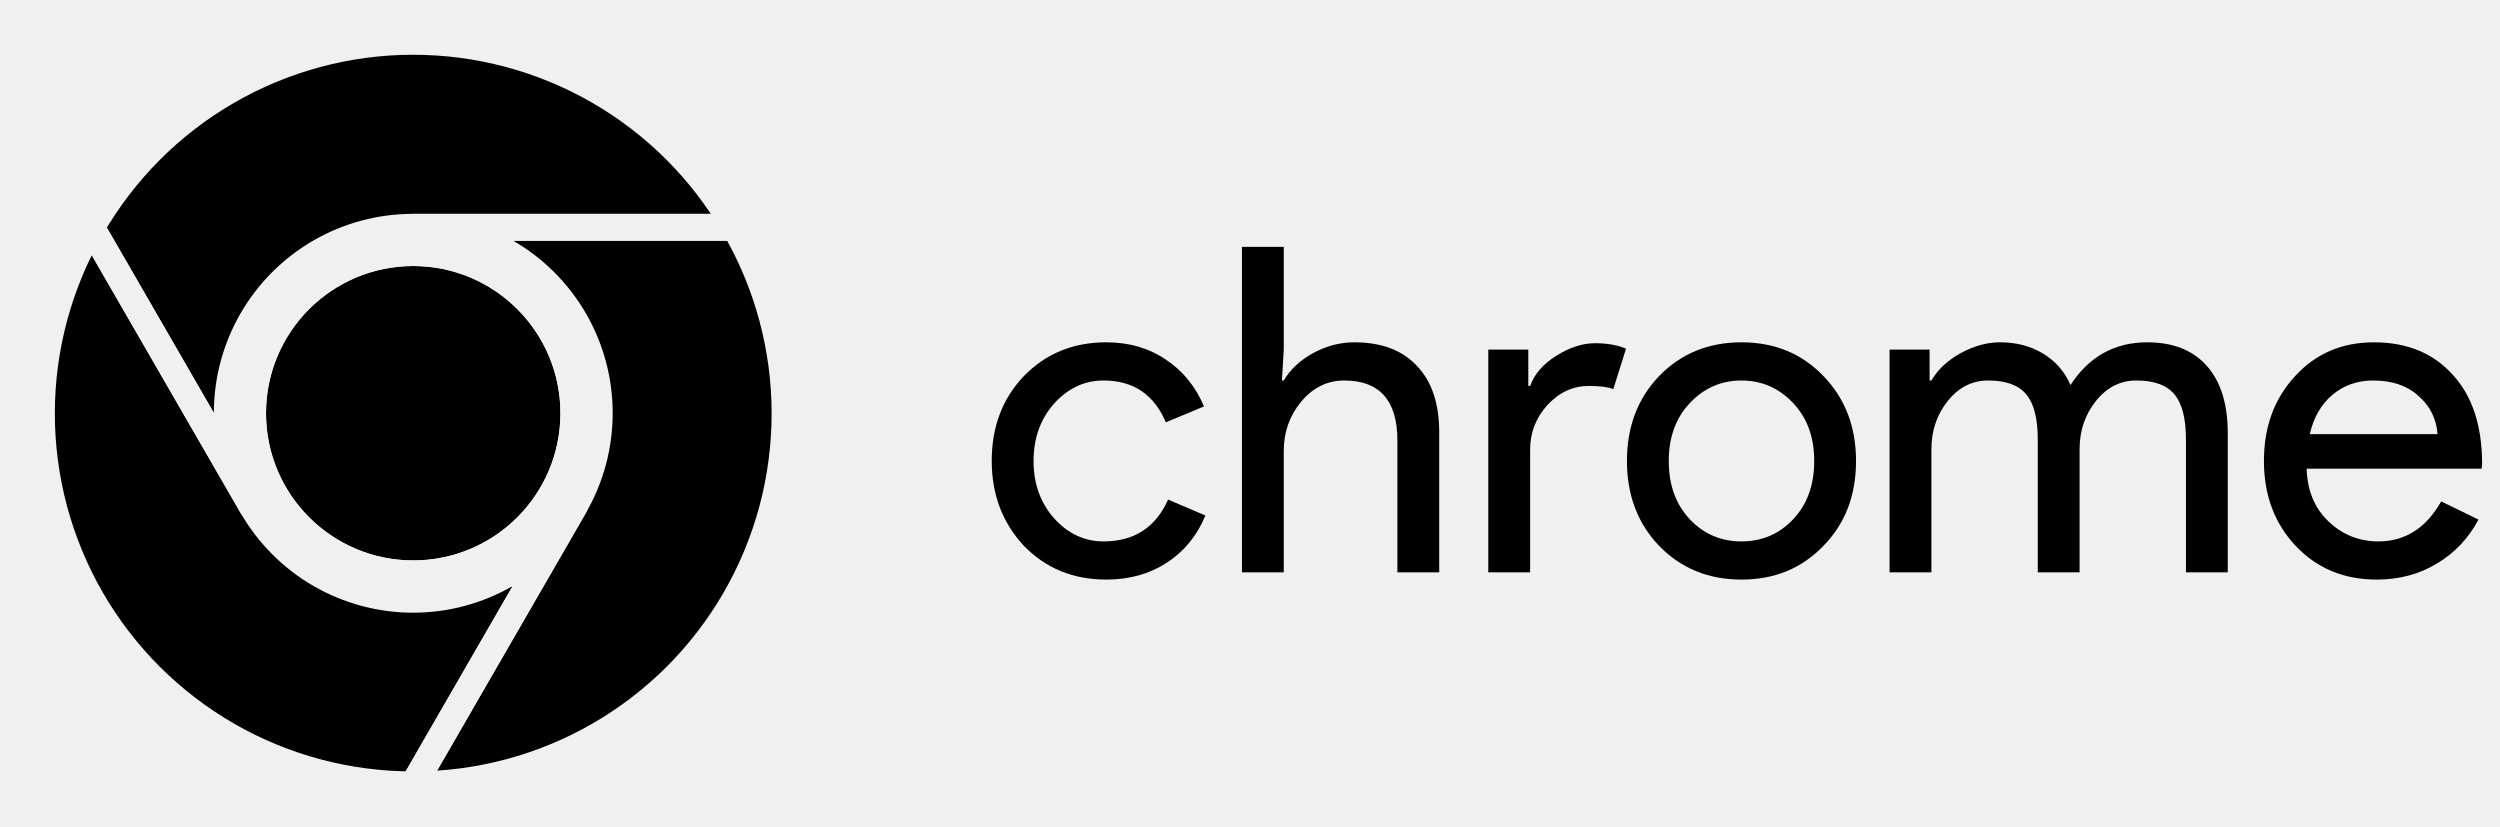
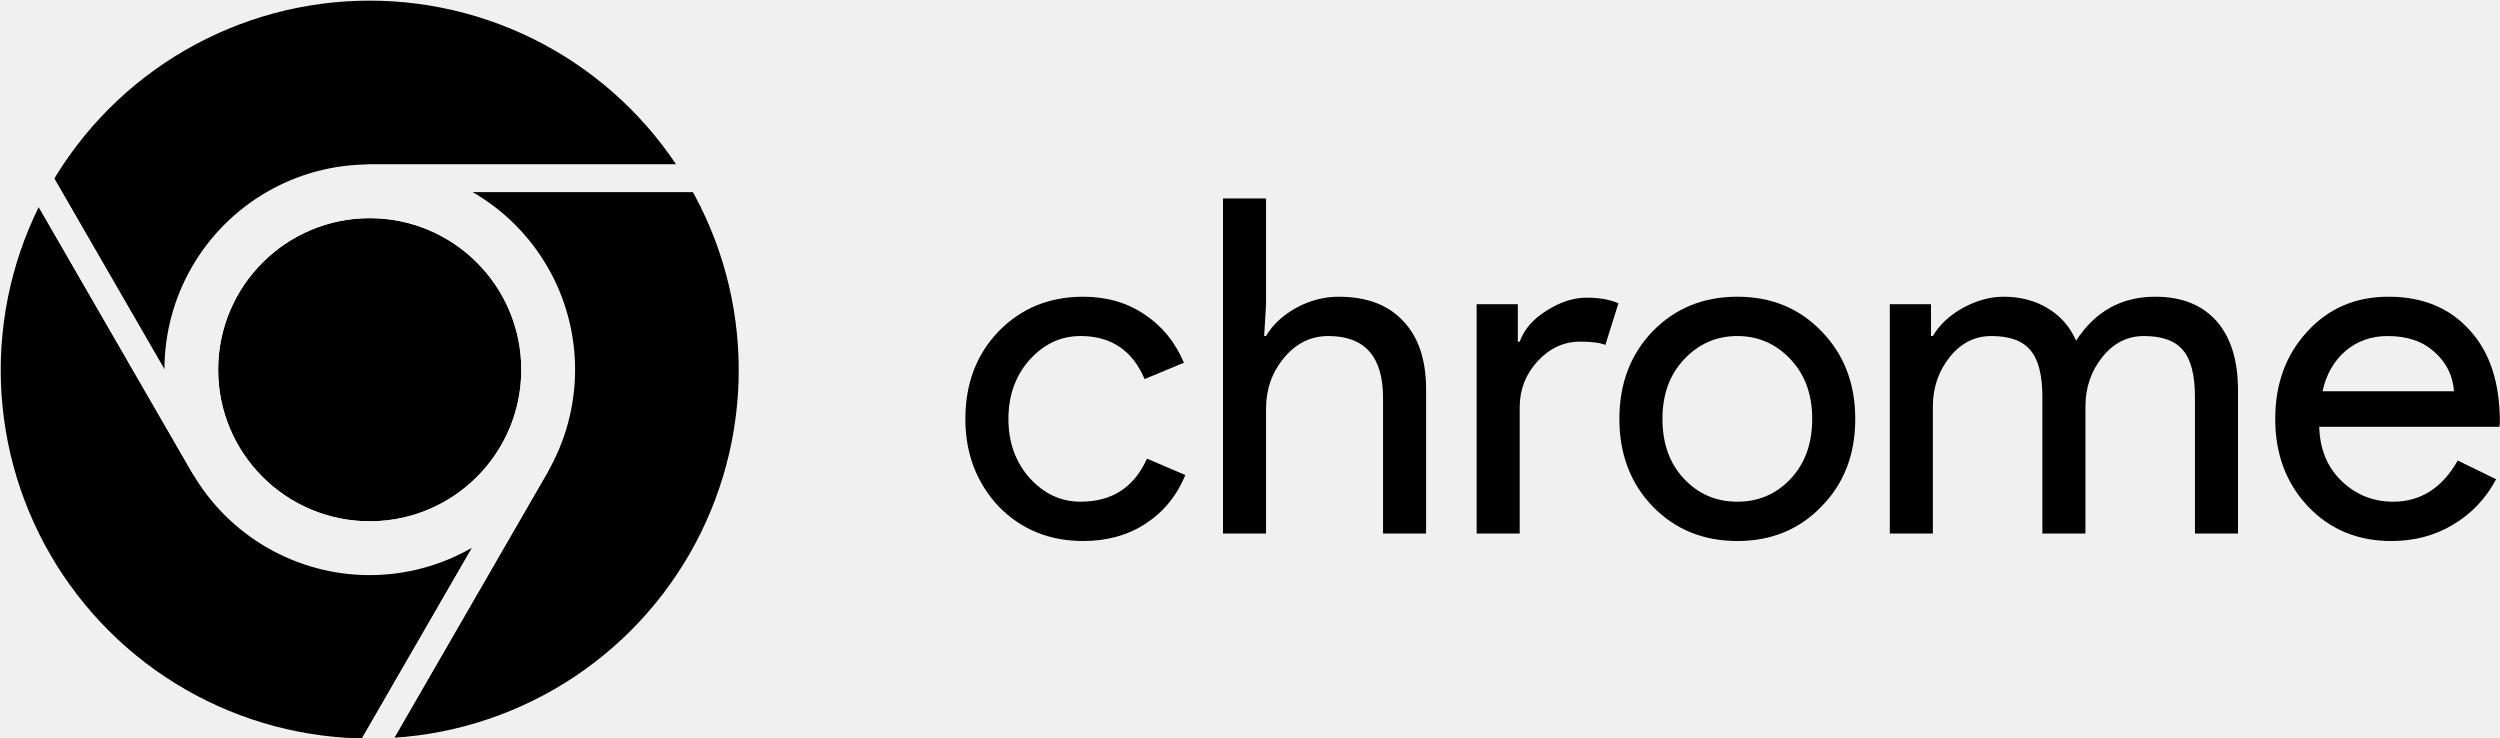
- <svg xmlns="http://www.w3.org/2000/svg" width="121" height="40" viewBox="0 0 121 40" fill="none">
+ <svg xmlns="http://www.w3.org/2000/svg" width="117.52" height="34.69" viewBox="2.62 2.62 117.52 34.69" fill="none">
  <defs>
    <mask id="cut" maskUnits="userSpaceOnUse" x="0" y="0" width="121" height="40">
      <rect width="121" height="40" fill="#fff" />
      <path d="M20 28.992C24.971 28.992 29 24.963 29 19.992C29 15.021 24.971 10.992 20 10.992C15.029 10.992 11 15.021 11 19.992C11 24.963 15.029 28.992 20 28.992Z" fill="#000" />
      <path d="M27.794 24.5L20.008 37.986C23.167 37.989 26.271 37.159 29.007 35.58C31.743 34.001 34.014 31.729 35.593 28.993C37.171 26.256 38 23.152 37.996 19.994C37.993 16.835 37.157 13.733 35.572 11H20L19.987 11.008C21.568 11.003 23.123 11.415 24.494 12.202C25.865 12.99 27.004 14.126 27.796 15.494C28.588 16.863 29.005 18.416 29.004 19.997C29.004 21.578 28.587 23.132 27.794 24.5V24.5Z" fill="none" stroke="#000" stroke-width="1.3" stroke-linejoin="round" />
      <path d="M12.206 24.5L4.42 11.015C2.838 13.749 2.005 16.852 2.004 20.011C2.004 23.169 2.836 26.273 4.416 29.008C5.997 31.742 8.27 34.012 11.008 35.589C13.745 37.165 16.849 37.992 20.008 37.986L27.794 24.5V24.485C27.008 25.857 25.874 26.997 24.506 27.791C23.139 28.584 21.586 29.003 20.004 29.005C18.423 29.006 16.869 28.59 15.5 27.799C14.131 27.009 12.995 25.87 12.206 24.5V24.5Z" fill="none" stroke="#000" stroke-width="1.3" stroke-linejoin="round" />
      <path d="M20 11H35.572C33.995 8.263 31.724 5.99 28.989 4.41C26.254 2.83 23.15 1.999 19.991 2C16.833 2.001 13.73 2.835 10.996 4.418C8.262 6 5.994 8.275 4.419 11.014L12.206 24.5L12.219 24.507C11.424 23.141 11.003 21.588 11 20.007C10.997 18.426 11.411 16.872 12.2 15.502C12.989 14.131 14.126 12.994 15.495 12.203C16.865 11.413 18.419 10.998 20 11V11Z" fill="none" stroke="#000" stroke-width="1.3" stroke-linejoin="round" />
      <path d="M20 27.125C23.935 27.125 27.125 23.935 27.125 20C27.125 16.065 23.935 12.875 20 12.875C16.065 12.875 12.875 16.065 12.875 20C12.875 23.935 16.065 27.125 20 27.125Z" fill="#fff" />
    </mask>
  </defs>
  <g mask="url(#cut)">
    <path d="M27.794 24.5L20.008 37.986C23.167 37.989 26.271 37.159 29.007 35.58C31.743 34.001 34.014 31.729 35.593 28.993C37.171 26.256 38 23.152 37.996 19.994C37.993 16.835 37.157 13.733 35.572 11H20L19.987 11.008C21.568 11.003 23.123 11.415 24.494 12.202C25.865 12.99 27.004 14.126 27.796 15.494C28.588 16.863 29.005 18.416 29.004 19.997C29.004 21.578 28.587 23.132 27.794 24.5V24.5Z" fill="#000" />
    <path d="M12.206 24.5L4.42 11.015C2.838 13.749 2.005 16.852 2.004 20.011C2.004 23.169 2.836 26.273 4.416 29.008C5.997 31.742 8.27 34.012 11.008 35.589C13.745 37.165 16.849 37.992 20.008 37.986L27.794 24.5V24.485C27.008 25.857 25.874 26.997 24.506 27.791C23.139 28.584 21.586 29.003 20.004 29.005C18.423 29.006 16.869 28.59 15.5 27.799C14.131 27.009 12.995 25.87 12.206 24.5V24.5Z" fill="#000" />
    <path d="M20 11H35.572C33.995 8.263 31.724 5.99 28.989 4.41C26.254 2.83 23.15 1.999 19.991 2C16.833 2.001 13.73 2.835 10.996 4.418C8.262 6 5.994 8.275 4.419 11.014L12.206 24.5L12.219 24.507C11.424 23.141 11.003 21.588 11 20.007C10.997 18.426 11.411 16.872 12.2 15.502C12.989 14.131 14.126 12.994 15.495 12.203C16.865 11.413 18.419 10.998 20 11V11Z" fill="#000" />
    <path d="M20 27.125C23.935 27.125 27.125 23.935 27.125 20C27.125 16.065 23.935 12.875 20 12.875C16.065 12.875 12.875 16.065 12.875 20C12.875 23.935 16.065 27.125 20 27.125Z" fill="#000" />
  </g>
  <path d="M53.544 28.052C51.945 28.052 50.618 27.509 49.562 26.424C48.521 25.309 48 23.938 48 22.31C48 20.653 48.521 19.281 49.562 18.196C50.618 17.111 51.945 16.568 53.544 16.568C54.644 16.568 55.605 16.847 56.426 17.404C57.247 17.947 57.863 18.702 58.274 19.67L56.426 20.44C55.854 19.091 54.849 18.416 53.412 18.416C52.488 18.416 51.689 18.79 51.014 19.538C50.354 20.286 50.024 21.21 50.024 22.31C50.024 23.41 50.354 24.334 51.014 25.082C51.689 25.83 52.488 26.204 53.412 26.204C54.893 26.204 55.935 25.529 56.536 24.18L58.34 24.95C57.944 25.918 57.321 26.681 56.47 27.238C55.634 27.781 54.659 28.052 53.544 28.052Z" fill="#000" />
  <path d="M60.11 11.948H62.134V16.92L62.046 18.416H62.134C62.442 17.888 62.911 17.448 63.542 17.096C64.188 16.744 64.855 16.568 65.544 16.568C66.864 16.568 67.876 16.949 68.58 17.712C69.299 18.46 69.658 19.531 69.658 20.924V27.7H67.634V21.32C67.634 19.384 66.776 18.416 65.06 18.416C64.239 18.416 63.542 18.761 62.97 19.45C62.413 20.125 62.134 20.917 62.134 21.826V27.7H60.11V11.948Z" fill="#000" />
  <path d="M74.058 27.7H72.034V16.92H73.97V18.68H74.058C74.263 18.108 74.681 17.624 75.312 17.228C75.957 16.817 76.588 16.612 77.204 16.612C77.791 16.612 78.289 16.7 78.7 16.876L78.084 18.834C77.835 18.731 77.439 18.68 76.896 18.68C76.133 18.68 75.466 18.988 74.894 19.604C74.337 20.22 74.058 20.939 74.058 21.76V27.7Z" fill="#000" />
  <path d="M78.744 22.31C78.744 20.653 79.265 19.281 80.306 18.196C81.362 17.111 82.689 16.568 84.288 16.568C85.887 16.568 87.207 17.111 88.248 18.196C89.304 19.281 89.832 20.653 89.832 22.31C89.832 23.982 89.304 25.353 88.248 26.424C87.207 27.509 85.887 28.052 84.288 28.052C82.689 28.052 81.362 27.509 80.306 26.424C79.265 25.339 78.744 23.967 78.744 22.31ZM80.768 22.31C80.768 23.469 81.106 24.407 81.78 25.126C82.455 25.845 83.291 26.204 84.288 26.204C85.285 26.204 86.121 25.845 86.796 25.126C87.471 24.407 87.808 23.469 87.808 22.31C87.808 21.166 87.471 20.235 86.796 19.516C86.107 18.783 85.271 18.416 84.288 18.416C83.305 18.416 82.469 18.783 81.78 19.516C81.106 20.235 80.768 21.166 80.768 22.31Z" fill="#000" />
  <path d="M93.48 27.7H91.456V16.92H93.392V18.416H93.48C93.788 17.888 94.257 17.448 94.888 17.096C95.533 16.744 96.171 16.568 96.802 16.568C97.594 16.568 98.29 16.751 98.892 17.118C99.493 17.485 99.933 17.991 100.212 18.636C101.107 17.257 102.346 16.568 103.93 16.568C105.177 16.568 106.137 16.949 106.812 17.712C107.487 18.475 107.824 19.56 107.824 20.968V27.7H105.8V21.276C105.8 20.264 105.617 19.538 105.25 19.098C104.883 18.643 104.267 18.416 103.402 18.416C102.625 18.416 101.972 18.746 101.444 19.406C100.916 20.066 100.652 20.843 100.652 21.738V27.7H98.628V21.276C98.628 20.264 98.445 19.538 98.078 19.098C97.711 18.643 97.095 18.416 96.23 18.416C95.453 18.416 94.8 18.746 94.272 19.406C93.744 20.066 93.48 20.843 93.48 21.738V27.7Z" fill="#000" />
  <path d="M115.03 28.052C113.446 28.052 112.141 27.509 111.114 26.424C110.088 25.339 109.574 23.967 109.574 22.31C109.574 20.667 110.073 19.303 111.07 18.218C112.068 17.118 113.344 16.568 114.898 16.568C116.497 16.568 117.766 17.089 118.704 18.13C119.658 19.157 120.134 20.601 120.134 22.464L120.112 22.684H111.642C111.672 23.74 112.024 24.591 112.698 25.236C113.373 25.881 114.18 26.204 115.118 26.204C116.409 26.204 117.421 25.559 118.154 24.268L119.958 25.148C119.474 26.057 118.8 26.769 117.934 27.282C117.084 27.795 116.116 28.052 115.03 28.052ZM111.796 21.012H117.978C117.92 20.264 117.612 19.648 117.054 19.164C116.512 18.665 115.778 18.416 114.854 18.416C114.092 18.416 113.432 18.651 112.874 19.12C112.332 19.589 111.972 20.22 111.796 21.012Z" fill="#000" />
</svg>
